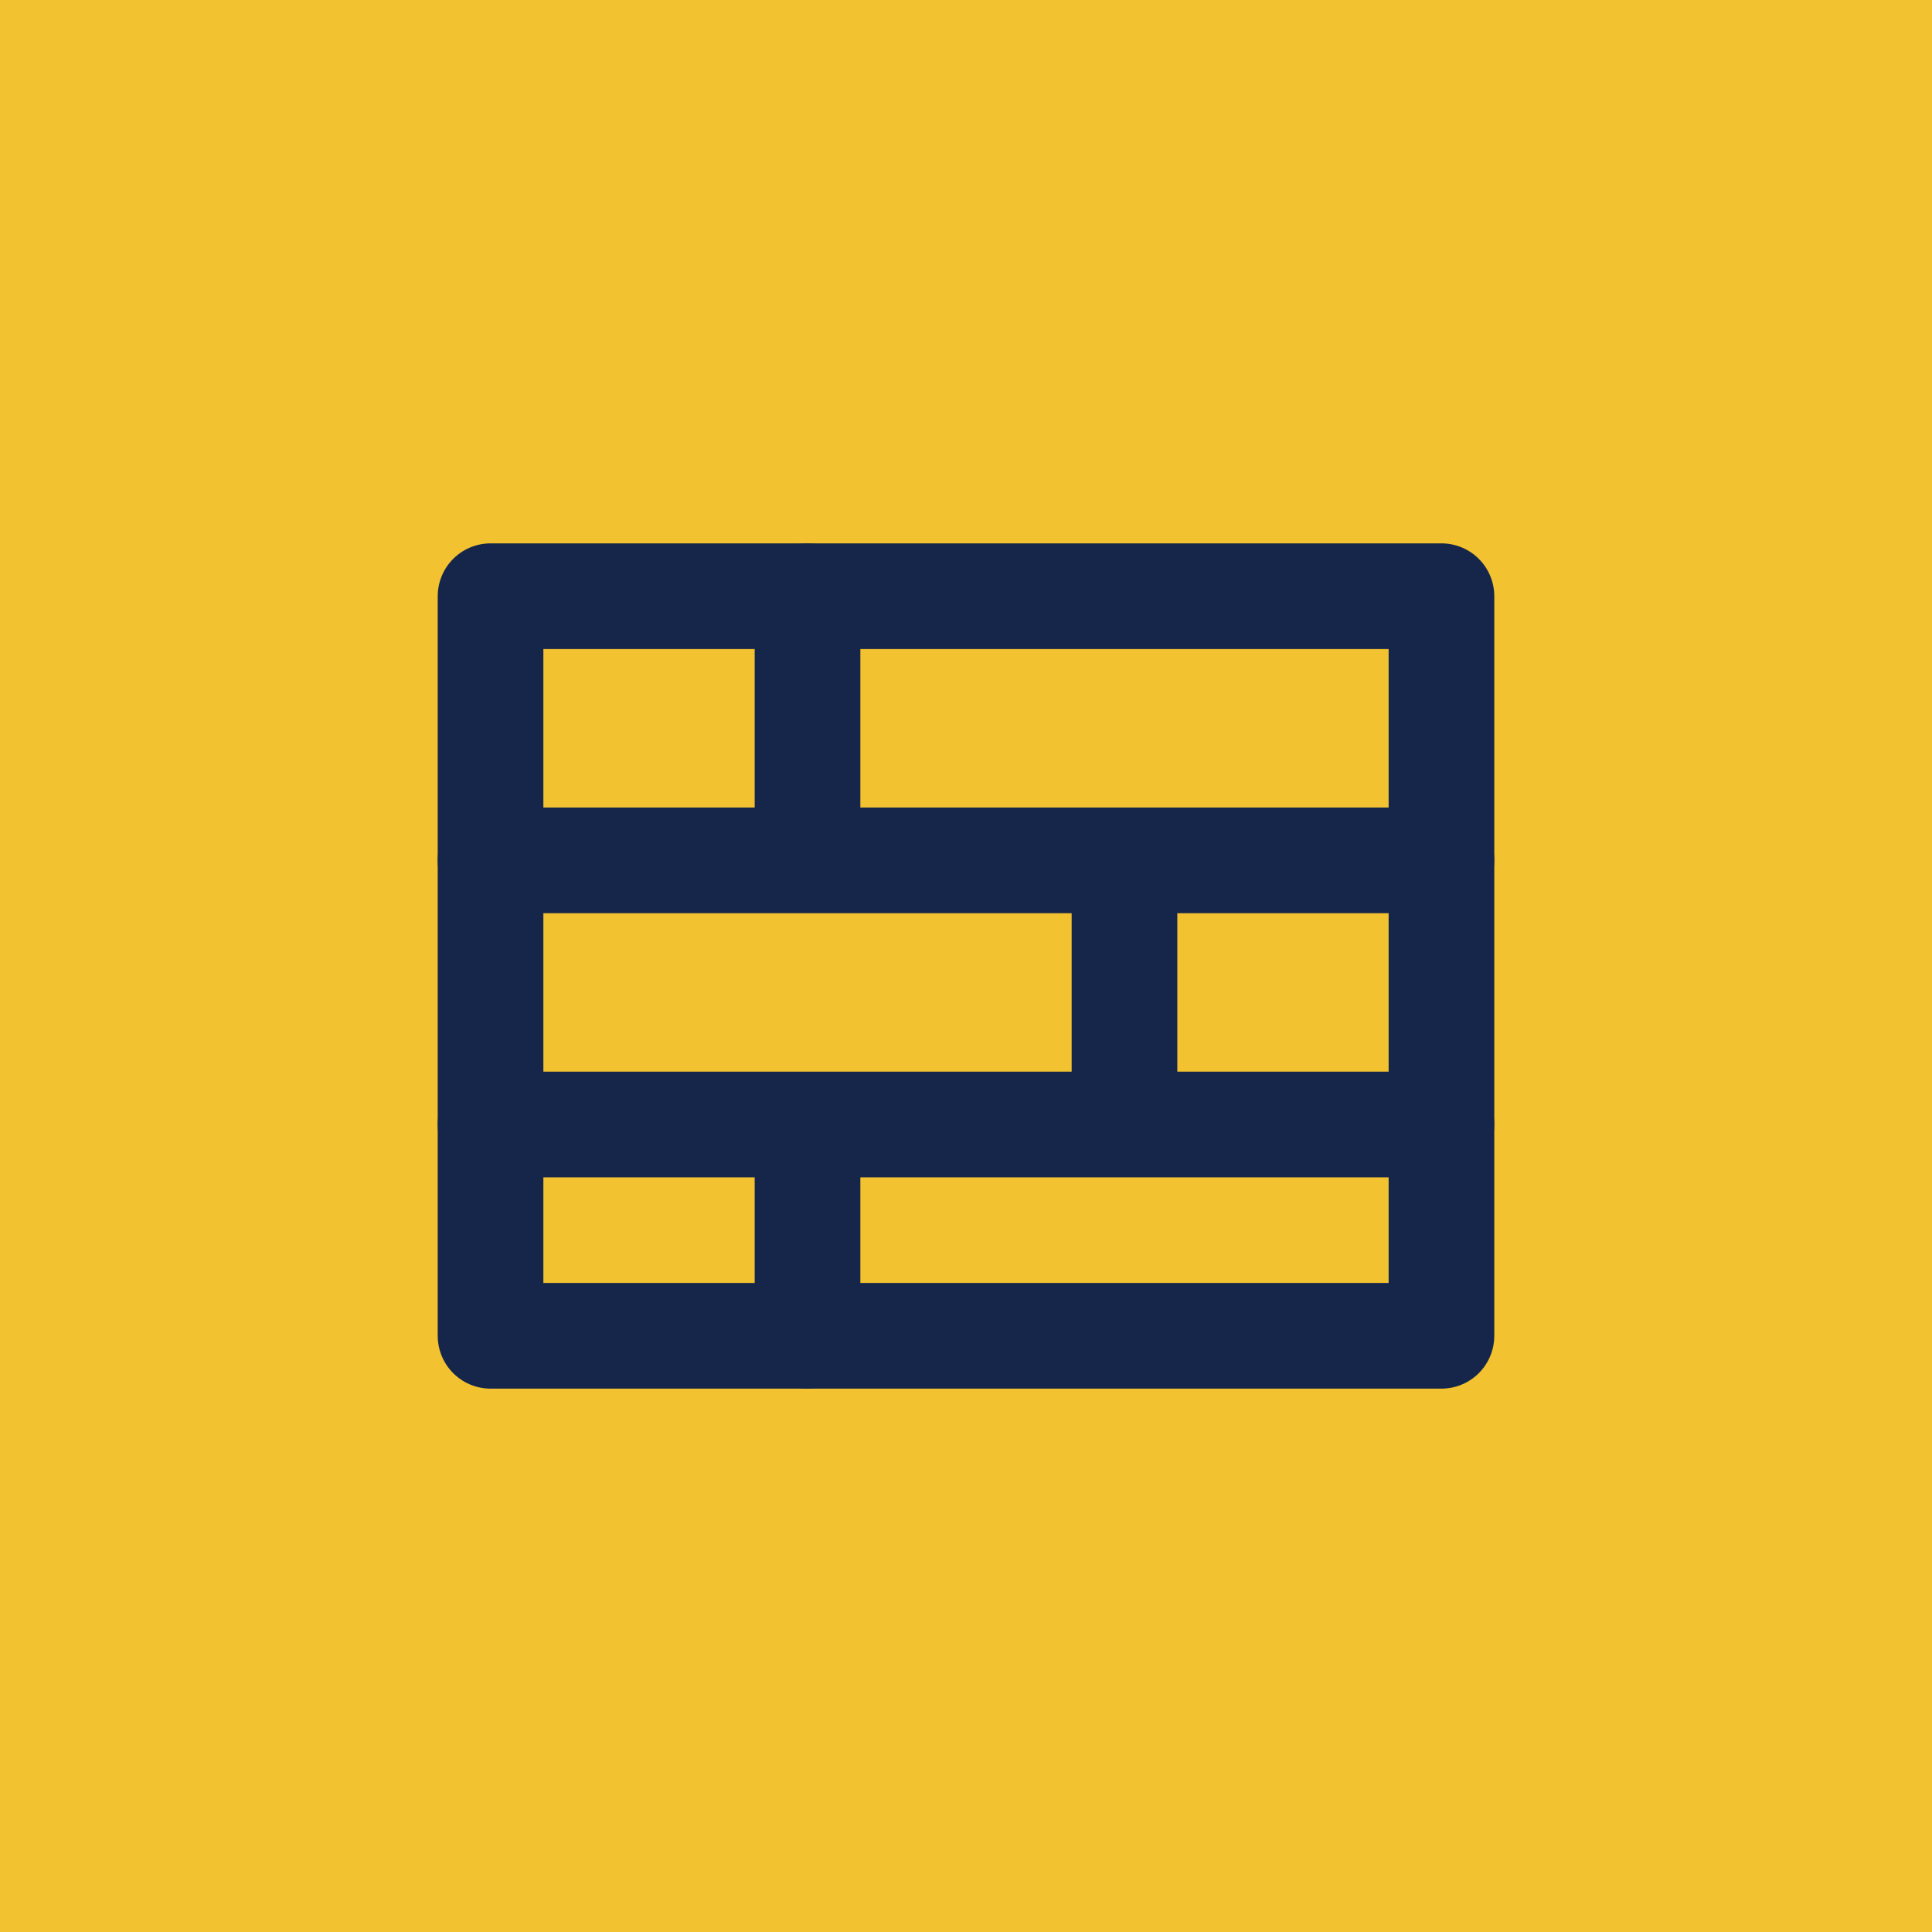
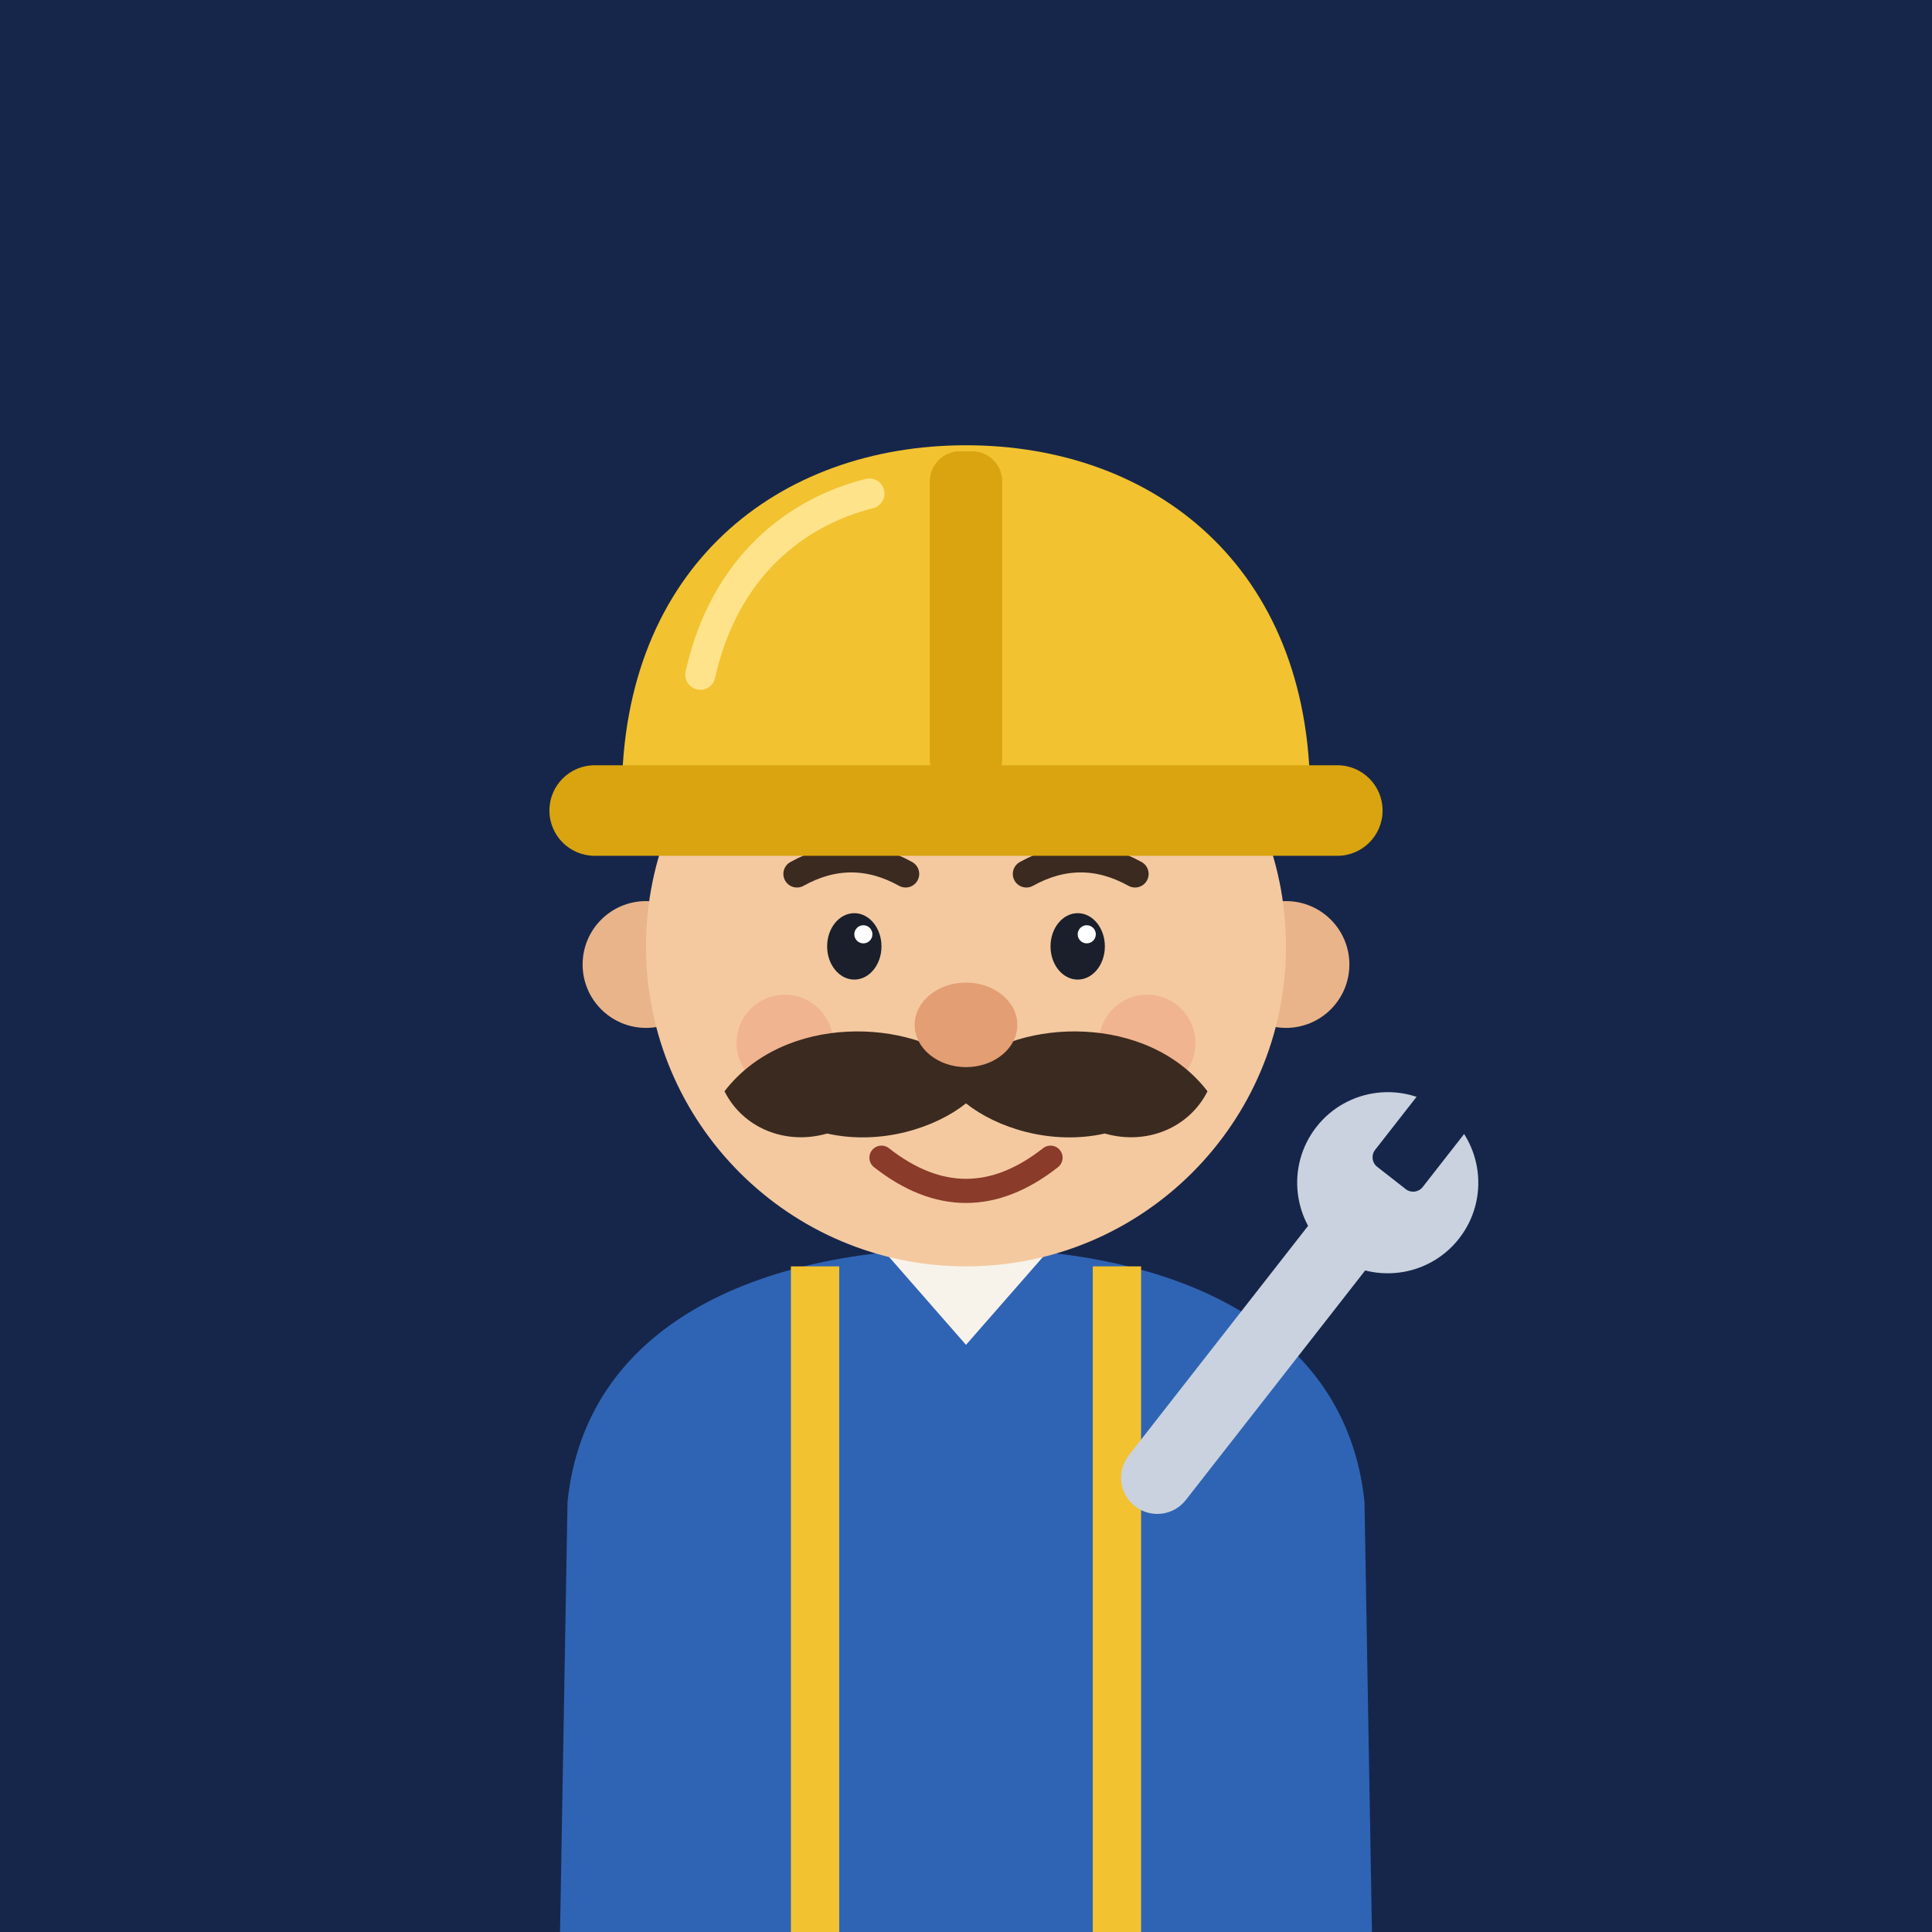
- <svg xmlns="http://www.w3.org/2000/svg" viewBox="0 0 512 512">
-   <rect width="512" height="512" fill="#F2C230" />
-   <g transform="translate(256 256) scale(14) translate(-12 -12)" fill="none" stroke="#16264A" stroke-width="2" stroke-linecap="round" stroke-linejoin="round">
-     <path d="M3 5h18v14H3z" />
-     <path d="M3 10h18M3 15h18M9 5v5M15 10v5M9 15v4" />
+ <svg xmlns="http://www.w3.org/2000/svg" viewBox="0 0 512 512" width="512" height="512">
+   <rect width="512" height="512" fill="#16264A" />
+   <g transform="translate(256 262) scale(0.8) translate(-256 -300)">
+     <path d="M120 700 L124 470 C130 412 186 386 256 386 C326 386 382 412 388 470 L392 700 Z" fill="#2F64B4" />
+     <path d="M206 392 L206 700 M306 392 L306 700" stroke="#F2C230" stroke-width="16" />
+     <path d="M228 386 L256 418 L284 386" fill="#F7F3EA" />
+     <circle cx="150" cy="292" r="21" fill="#E9B48A" />
+     <circle cx="362" cy="292" r="21" fill="#E9B48A" />
+     <circle cx="256" cy="286" r="106" fill="#F4C9A0" />
+     <circle cx="196" cy="318" r="16" fill="#EFA284" opacity=".55" />
+     <circle cx="316" cy="318" r="16" fill="#EFA284" opacity=".55" />
+     <path d="M200 262 Q218 252 236 262 M276 262 Q294 252 312 262" stroke="#3B2A20" stroke-width="9" stroke-linecap="round" fill="none" />
+     <ellipse cx="219" cy="286" rx="9" ry="11" fill="#1A1F2B" />
+     <ellipse cx="293" cy="286" rx="9" ry="11" fill="#1A1F2B" />
+     <circle cx="222" cy="282" r="3" fill="#fff" />
+     <circle cx="296" cy="282" r="3" fill="#fff" />
+     <path d="M228 356 Q256 378 284 356" stroke="#8A3B2A" stroke-width="8" stroke-linecap="round" fill="none" />
+     <path d="M256 326 C238 310 196 308 176 334 C182 346 196 352 210 348 C228 352 246 346 256 338 C266 346 284 352 302 348 C316 352 330 346 336 334 C316 308 274 310 256 326 Z" fill="#3B2A20" />
+     <ellipse cx="256" cy="312" rx="17" ry="14" fill="#E39E74" />
+     <path d="M142 236 C142 160 194 120 256 120 C318 120 370 160 370 236 Z" fill="#F2C230" />
+     <rect x="244" y="122" width="24" height="112" rx="10" fill="#D9A40F" />
+     <rect x="118" y="226" width="276" height="30" rx="15" fill="#D9A40F" />
+     <path d="M168 196 C176 160 200 142 224 136" stroke="#FFE38A" stroke-width="10" stroke-linecap="round" fill="none" />
+     <g transform="rotate(38 360 410)">
+       <rect x="348" y="356" width="24" height="132" rx="12" fill="#C9D2DE" />
+       <circle cx="360" cy="352" r="30" fill="#C9D2DE" />
+       <rect x="350" y="316" width="20" height="34" rx="4" fill="#16264A" />
+     </g>
  </g>
</svg>
